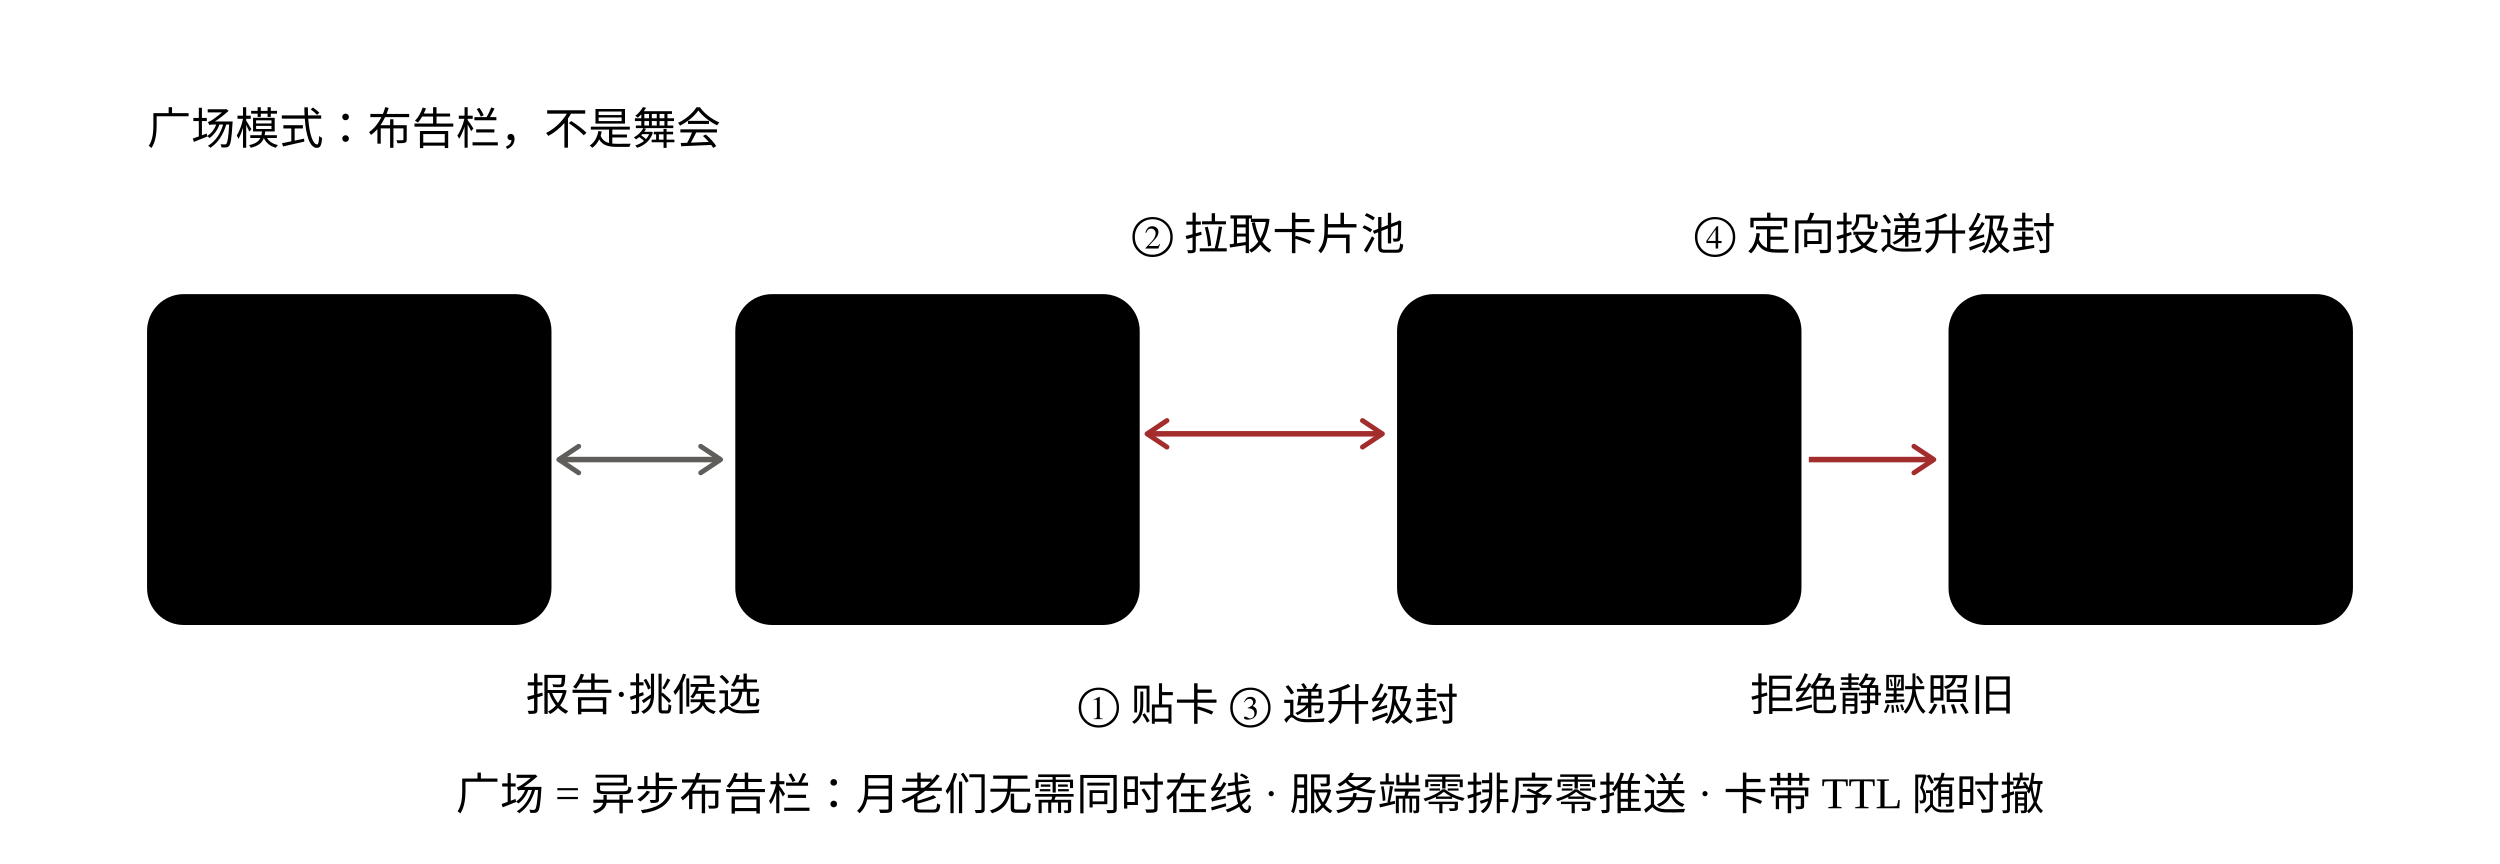
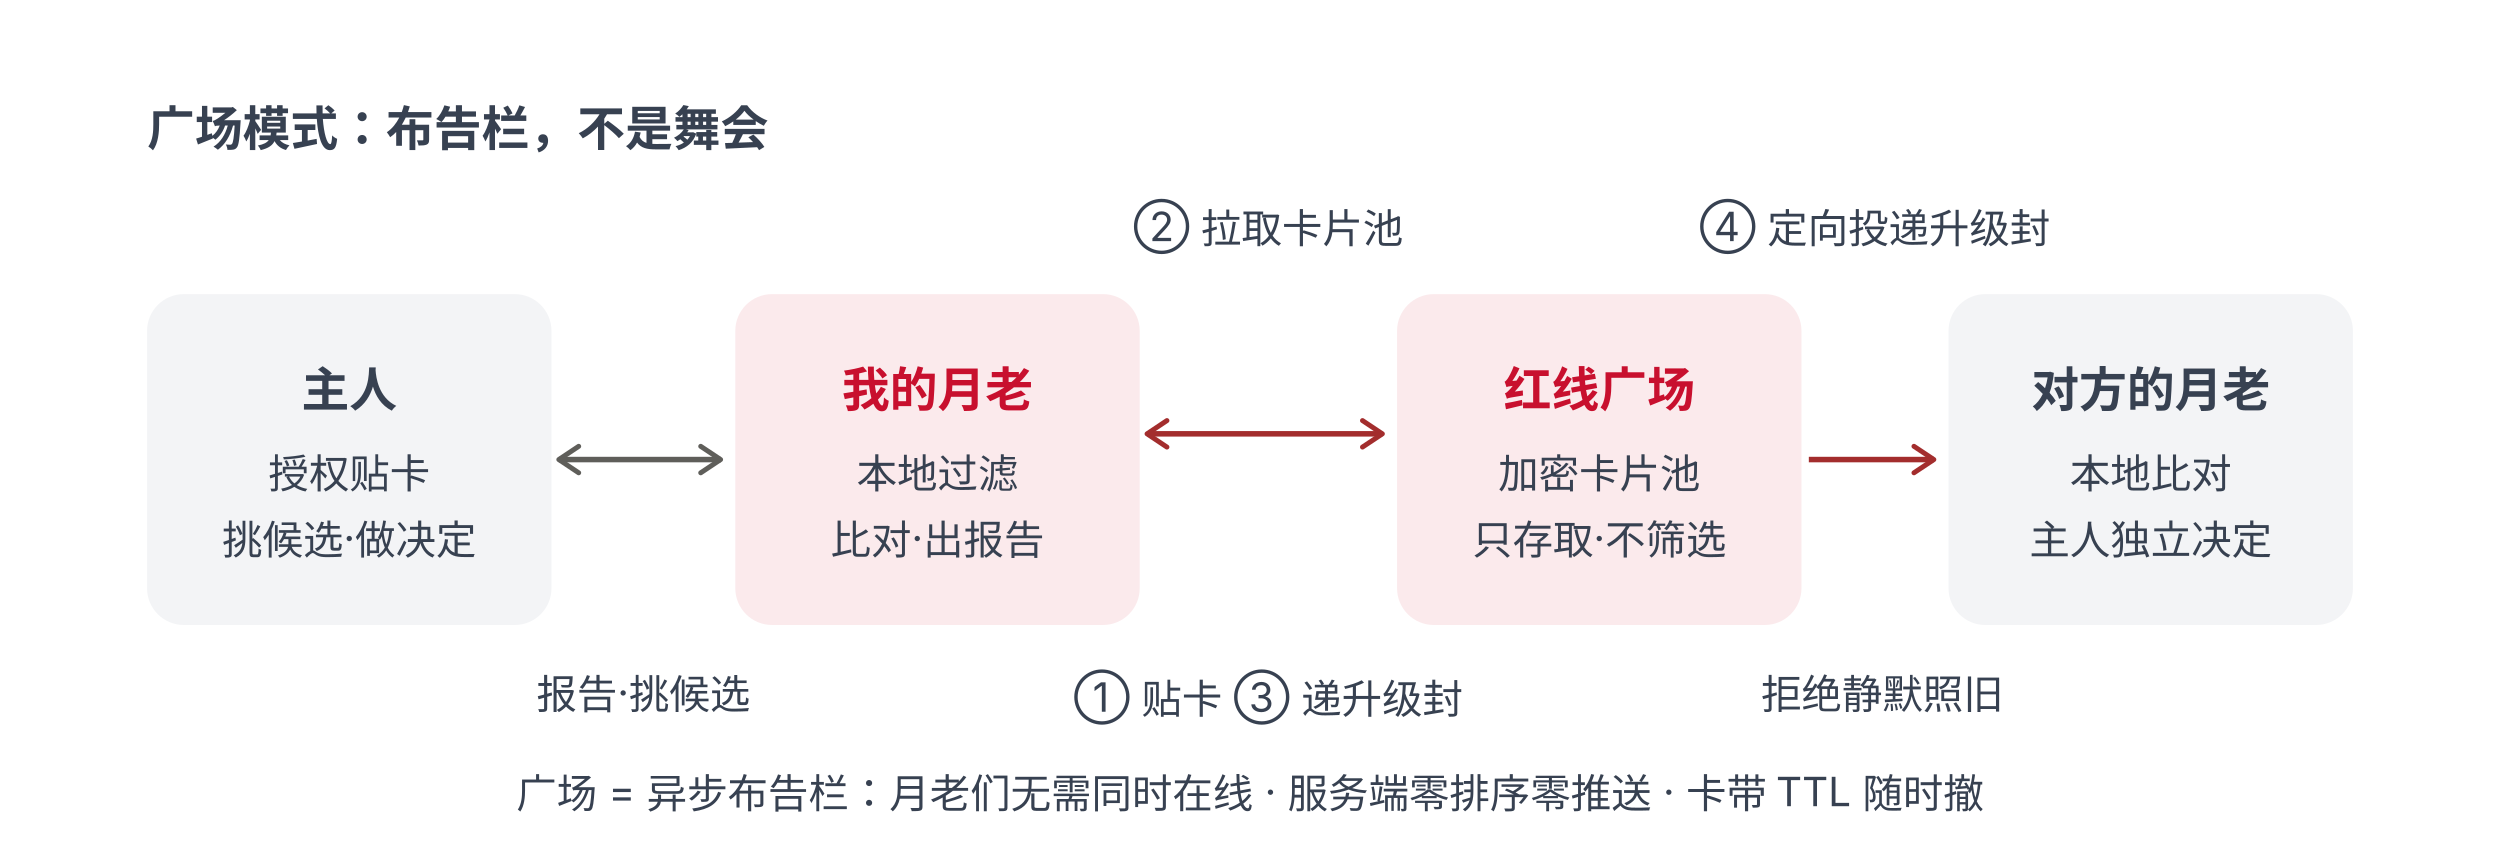
<svg xmlns="http://www.w3.org/2000/svg" viewBox="0 0 680 235" width="100%" role="img">
+   <style>
+     text { font-family: -apple-system,'Segoe UI','PingFang SC','Microsoft YaHei',sans-serif; }
+     text:not([fill]) { fill: #374151; }
+     .th { font-size: 13px; font-weight: bold; fill: #1F2937; }
+     .ts { font-size: 11px; fill: #374151; }
+     .c-gray rect:not([fill]) { fill: #F3F4F6; }
+     .c-red rect:not([fill]) { fill: #FBEAEC; }
+     .c-green rect:not([fill]) { fill: #EAF6EF; }
+     .c-amber rect:not([fill]) { fill: #FDF3E3; }
+     rect:not([stroke]):not([stroke-width]) { stroke: #C8102E; }
+     .c-gray rect:not([stroke]):not([stroke-width]) { stroke: #9CA3AF; }
+     .c-red rect:not([stroke]):not([stroke-width]) { stroke: #C8102E; }
+     .c-green rect:not([stroke]):not([stroke-width]) { stroke: #2E7D32; }
+     .c-amber rect:not([stroke]):not([stroke-width]) { stroke: #B45A00; }
+     .c-red .th:not([fill]) { fill: #C8102E; }
+     .c-green .th:not([fill]) { fill: #2E7D32; }
+     .c-amber .th:not([fill]) { fill: #B45A00; }
+   </style>
  <defs>
    <marker id="arrow" viewBox="0 0 10 10" refX="8" refY="5" markerWidth="6" markerHeight="6" orient="auto-start-reverse">
      <path d="M2 1L8 5L2 9" fill="none" stroke="context-stroke" stroke-width="1.5" stroke-linecap="round" stroke-linejoin="round" />
    </marker>
  </defs>
  <text class="th" x="40" y="34" dominant-baseline="central">广场模式：布告栏，不是舞会</text>
  <g class="c-gray">
    <rect x="40" y="80" width="110" height="90" rx="10" stroke-width="0.5" />
    <text class="th" x="95" y="105" text-anchor="middle" dominant-baseline="central">主人</text>
    <text class="ts" x="95" y="128" text-anchor="middle" dominant-baseline="central">授权贴卡</text>
    <text class="ts" x="95" y="146" text-anchor="middle" dominant-baseline="central">挑候选·做决定</text>
  </g>
  <g class="c-red">
    <rect x="200" y="80" width="110" height="90" rx="10" stroke-width="0.5" />
    <text class="th" x="255" y="105" text-anchor="middle" dominant-baseline="central">我的月老</text>
    <text class="ts" x="255" y="128" text-anchor="middle" dominant-baseline="central">本地过滤</text>
    <text class="ts" x="255" y="146" text-anchor="middle" dominant-baseline="central">比对·出报告</text>
  </g>
  <g class="c-red">
    <rect x="380" y="80" width="110" height="90" rx="10" stroke-width="0.5" />
    <text class="th" x="435" y="105" text-anchor="middle" dominant-baseline="central">红线广场</text>
    <text class="ts" x="435" y="128" text-anchor="middle" dominant-baseline="central">加密卡片池</text>
    <text class="ts" x="435" y="146" text-anchor="middle" dominant-baseline="central">只存取·不筛选</text>
  </g>
  <g class="c-gray">
    <rect x="530" y="80" width="110" height="90" rx="10" stroke-width="0.5" />
    <text class="th" x="585" y="105" text-anchor="middle" dominant-baseline="central">对方的月老</text>
    <text class="ts" x="585" y="128" text-anchor="middle" dominant-baseline="central">本地比对</text>
    <text class="ts" x="585" y="146" text-anchor="middle" dominant-baseline="central">主人独立决定</text>
  </g>
  <line x1="152" y1="125" x2="196" y2="125" stroke="#5F5E5A" stroke-width="1.5" fill="none" marker-end="url(#arrow)" marker-start="url(#arrow)" />
  <line x1="312" y1="118" x2="376" y2="118" stroke="#A32D2D" stroke-width="1.5" fill="none" marker-end="url(#arrow)" marker-start="url(#arrow)" />
  <line x1="492" y1="125" x2="526" y2="125" stroke="#A32D2D" stroke-width="1.5" fill="none" marker-end="url(#arrow)" />
  <text class="ts" x="345" y="60" text-anchor="middle" dominant-baseline="central">② 拉取卡片池</text>
  <text class="ts" x="510" y="60" text-anchor="middle" dominant-baseline="central">④ 定向投递升级封</text>
  <text class="ts" x="175" y="188" text-anchor="middle" dominant-baseline="central">报告·挑候选</text>
  <text class="ts" x="345" y="188" text-anchor="middle" dominant-baseline="central">① 贴卡 ③ 递升级封</text>
  <text class="ts" x="512" y="188" text-anchor="middle" dominant-baseline="central">拒绝静默照旧</text>
  <text class="ts" x="340" y="215" text-anchor="middle" dominant-baseline="central">广场 = 异步布告栏：月老们无需同时在线 · 服务端零排序零推送 · 卡带 TTL 随时撤</text>
</svg>
